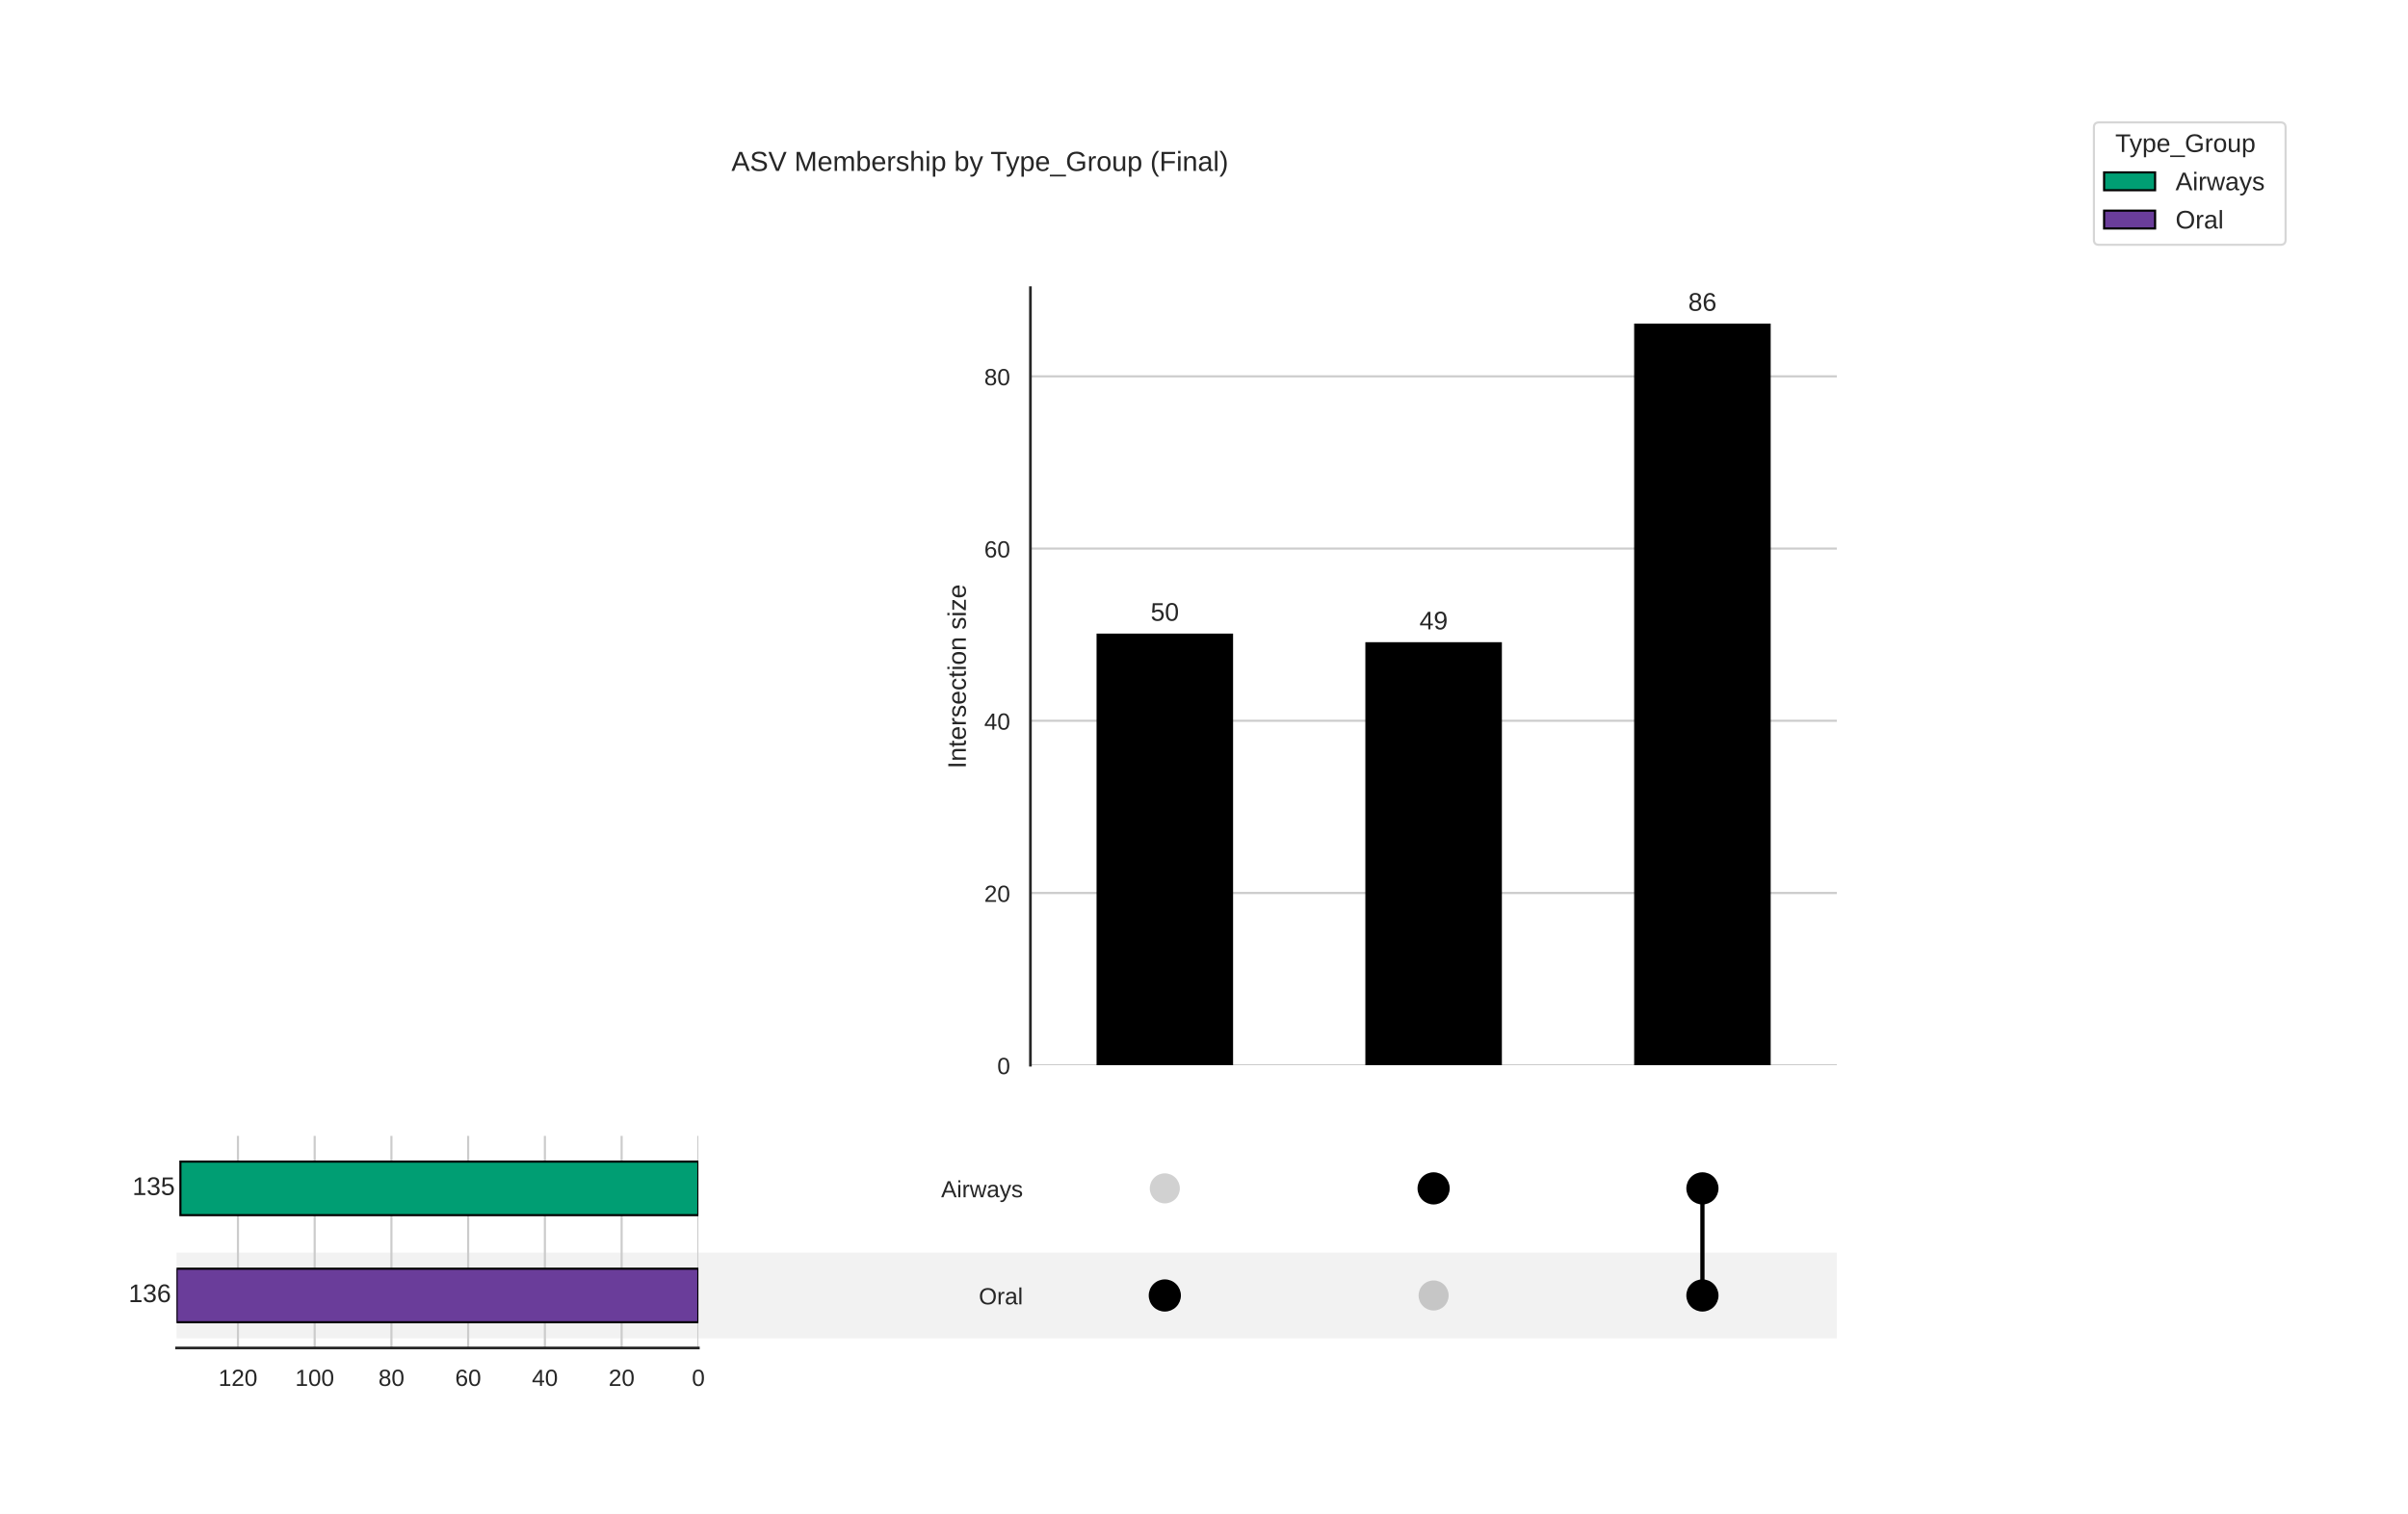
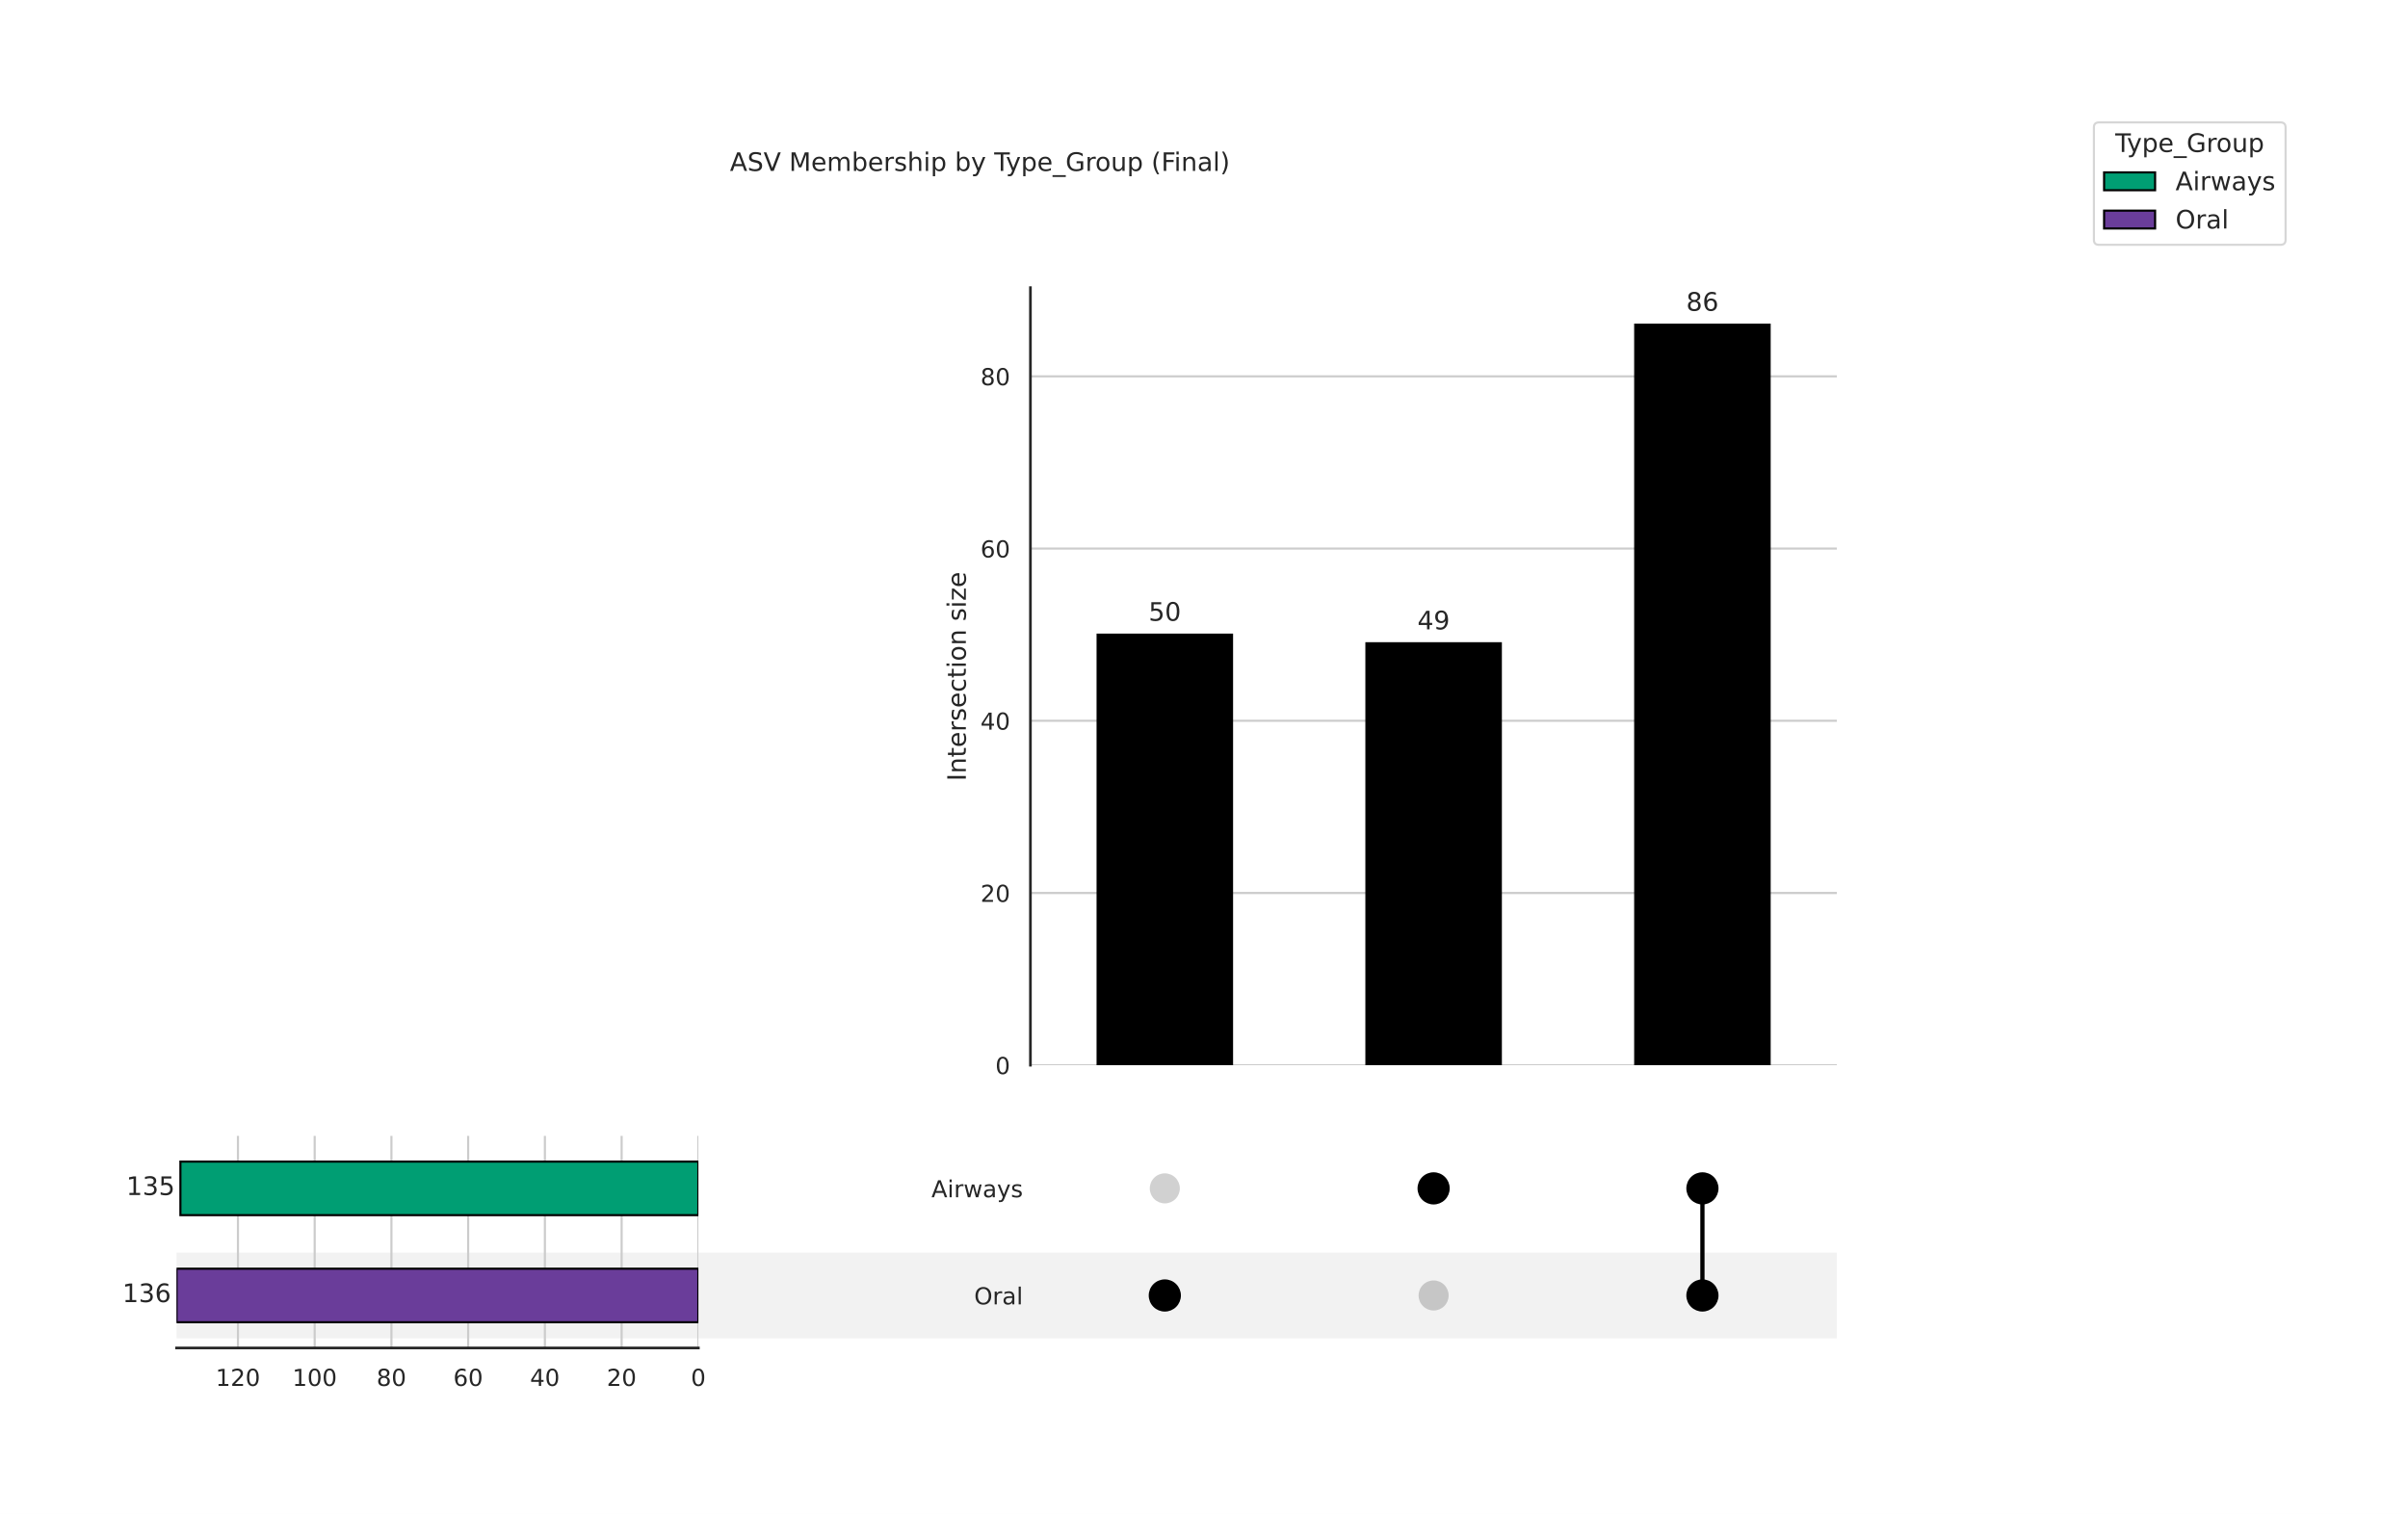
<svg xmlns="http://www.w3.org/2000/svg" xmlns:xlink="http://www.w3.org/1999/xlink" width="1133.04pt" height="712.42pt" viewBox="0 0 1133.04 712.42" version="1.1">
  <defs>
    <style type="text/css">*{stroke-linejoin: round; stroke-linecap: butt}</style>
  </defs>
  <g id="figure_1">
    <g id="patch_1">
-       <path d="M 0 712.42  L 1133.04 712.42  L 1133.04 0  L 0 0  z " style="fill: #ffffff" />
+       <path d="M 0 712.42 L 1133.04 712.42 L 1133.04 0 L 0 0 z " style="fill: #ffffff" />
    </g>
    <g id="axes_1">
      <g id="patch_2">
-         <path d="M 83.083 629.784  L 864.283 629.784  L 864.283 589.464  L 83.083 589.464  z " clip-path="url(#p05e7ec9f07)" style="fill-opacity: 0.051" />
+         <path d="M 83.083 629.784 L 864.283 629.784 L 864.283 589.464 L 83.083 589.464 z " clip-path="url(#p05e7ec9f07)" style="fill-opacity: 0.051" />
      </g>
      <g id="patch_3">
-         <path d="M 83.083 579.384  L 864.283 579.384  L 864.283 539.064  L 83.083 539.064  L 83.083 579.384  z " clip-path="url(#p05e7ec9f07)" style="fill: none" />
+         <path d="M 83.083 579.384 L 864.283 579.384 L 864.283 539.064 L 83.083 539.064 L 83.083 579.384 z " clip-path="url(#p05e7ec9f07)" style="fill: none" />
      </g>
      <g id="matplotlib.axis_1" />
      <g id="matplotlib.axis_2" />
    </g>
    <g id="axes_2">
      <g id="matplotlib.axis_3">
        <g id="ytick_1">
          <g id="text_1">
-             <text style="font-size: 11px; font-family: 'Arial', 'DejaVu Sans', 'Liberation Sans', 'Bitstream Vera Sans', sans-serif; text-anchor: end; fill: #262626" x="481.343" y="613.803" transform="rotate(-0 481.343 613.8031)">Oral</text>
+             <text style="font-size: 11px; font-family: 'DejaVu Sans', sans-serif; text-anchor: end; fill: #262626" x="481.343" y="613.803" transform="rotate(-0 481.343 613.8031)">Oral</text>
          </g>
        </g>
        <g id="ytick_2">
          <g id="text_2">
-             <text style="font-size: 11px; font-family: 'Arial', 'DejaVu Sans', 'Liberation Sans', 'Bitstream Vera Sans', sans-serif; text-anchor: end; fill: #262626" x="481.343" y="563.403" transform="rotate(-0 481.343 563.4031)">Airways</text>
+             <text style="font-size: 11px; font-family: 'DejaVu Sans', sans-serif; text-anchor: end; fill: #262626" x="481.343" y="563.403" transform="rotate(-0 481.343 563.4031)">Airways</text>
          </g>
        </g>
      </g>
      <g id="LineCollection_1">
-         <path d="M 548.083 609.624  L 548.083 609.624  " clip-path="url(#p7b3d61bfbb)" style="fill: none; stroke: #000000; stroke-width: 2" />
-         <path d="M 674.563 559.224  L 674.563 559.224  " clip-path="url(#p7b3d61bfbb)" style="fill: none; stroke: #000000; stroke-width: 2" />
-         <path d="M 801.043 609.624  L 801.043 559.224  " clip-path="url(#p7b3d61bfbb)" style="fill: none; stroke: #000000; stroke-width: 2" />
+         <path d="M 548.083 609.624 L 548.083 609.624 " clip-path="url(#p7b3d61bfbb)" style="fill: none; stroke: #000000; stroke-width: 2" />
+         <path d="M 674.563 559.224 L 674.563 559.224 " clip-path="url(#p7b3d61bfbb)" style="fill: none; stroke: #000000; stroke-width: 2" />
+         <path d="M 801.043 609.624 L 801.043 559.224 " clip-path="url(#p7b3d61bfbb)" style="fill: none; stroke: #000000; stroke-width: 2" />
      </g>
      <g id="PathCollection_1">
        <defs>
-           <path id="C0_0_bcc25c7039" d="M 0 7.071  C 1.875 7.071 3.674 6.326 5 5  C 6.326 3.674 7.071 1.875 7.071 -0  C 7.071 -1.875 6.326 -3.674 5 -5  C 3.674 -6.326 1.875 -7.071 0 -7.071  C -1.875 -7.071 -3.674 -6.326 -5 -5  C -6.326 -3.674 -7.071 -1.875 -7.071 0  C -7.071 1.875 -6.326 3.674 -5 5  C -3.674 6.326 -1.875 7.071 0 7.071  z " />
+           <path id="C0_0_bcc25c7039" d="M 0 7.071 C 1.875 7.071 3.674 6.326 5 5 C 6.326 3.674 7.071 1.875 7.071 -0 C 7.071 -1.875 6.326 -3.674 5 -5 C 3.674 -6.326 1.875 -7.071 0 -7.071 C -1.875 -7.071 -3.674 -6.326 -5 -5 C -6.326 -3.674 -7.071 -1.875 -7.071 0 C -7.071 1.875 -6.326 3.674 -5 5 C -3.674 6.326 -1.875 7.071 0 7.071 z " />
        </defs>
        <g clip-path="url(#p7b3d61bfbb)">
          <use xlink:href="#C0_0_bcc25c7039" x="548.083" y="609.624" style="stroke: #000000" />
        </g>
        <g clip-path="url(#p7b3d61bfbb)">
          <use xlink:href="#C0_0_bcc25c7039" x="548.083" y="559.224" style="fill-opacity: 0.18" />
        </g>
        <g clip-path="url(#p7b3d61bfbb)">
          <use xlink:href="#C0_0_bcc25c7039" x="674.563" y="609.624" style="fill-opacity: 0.18" />
        </g>
        <g clip-path="url(#p7b3d61bfbb)">
          <use xlink:href="#C0_0_bcc25c7039" x="674.563" y="559.224" style="stroke: #000000" />
        </g>
        <g clip-path="url(#p7b3d61bfbb)">
          <use xlink:href="#C0_0_bcc25c7039" x="801.043" y="609.624" style="stroke: #000000" />
        </g>
        <g clip-path="url(#p7b3d61bfbb)">
          <use xlink:href="#C0_0_bcc25c7039" x="801.043" y="559.224" style="stroke: #000000" />
        </g>
      </g>
    </g>
    <g id="axes_3">
      <g id="matplotlib.axis_4">
        <g id="xtick_1">
          <g id="line2d_1">
-             <path d="M 328.603 634.32  L 328.603 534.528  " clip-path="url(#p1185ffc41a)" style="fill: none; stroke: #cccccc; stroke-linecap: round" />
+             <path d="M 328.603 634.32 L 328.603 534.528 " clip-path="url(#p1185ffc41a)" style="fill: none; stroke: #cccccc; stroke-linecap: round" />
          </g>
          <g id="text_3">
-             <text style="font-size: 11px; font-family: 'Arial', 'DejaVu Sans', 'Liberation Sans', 'Bitstream Vera Sans', sans-serif; text-anchor: middle; fill: #262626" x="328.603" y="652.177" transform="rotate(-0 328.603 652.1774)">0</text>
+             <text style="font-size: 11px; font-family: 'DejaVu Sans', sans-serif; text-anchor: middle; fill: #262626" x="328.603" y="652.177" transform="rotate(-0 328.603 652.1774)">0</text>
          </g>
        </g>
        <g id="xtick_2">
          <g id="line2d_2">
-             <path d="M 292.497 634.32  L 292.497 534.528  " clip-path="url(#p1185ffc41a)" style="fill: none; stroke: #cccccc; stroke-linecap: round" />
+             <path d="M 292.497 634.32 L 292.497 534.528 " clip-path="url(#p1185ffc41a)" style="fill: none; stroke: #cccccc; stroke-linecap: round" />
          </g>
          <g id="text_4">
-             <text style="font-size: 11px; font-family: 'Arial', 'DejaVu Sans', 'Liberation Sans', 'Bitstream Vera Sans', sans-serif; text-anchor: middle; fill: #262626" x="292.497" y="652.177" transform="rotate(-0 292.4971 652.1774)">20</text>
+             <text style="font-size: 11px; font-family: 'DejaVu Sans', sans-serif; text-anchor: middle; fill: #262626" x="292.497" y="652.177" transform="rotate(-0 292.4971 652.1774)">20</text>
          </g>
        </g>
        <g id="xtick_3">
          <g id="line2d_3">
-             <path d="M 256.391 634.32  L 256.391 534.528  " clip-path="url(#p1185ffc41a)" style="fill: none; stroke: #cccccc; stroke-linecap: round" />
+             <path d="M 256.391 634.32 L 256.391 534.528 " clip-path="url(#p1185ffc41a)" style="fill: none; stroke: #cccccc; stroke-linecap: round" />
          </g>
          <g id="text_5">
-             <text style="font-size: 11px; font-family: 'Arial', 'DejaVu Sans', 'Liberation Sans', 'Bitstream Vera Sans', sans-serif; text-anchor: middle; fill: #262626" x="256.391" y="652.177" transform="rotate(-0 256.3912 652.1774)">40</text>
+             <text style="font-size: 11px; font-family: 'DejaVu Sans', sans-serif; text-anchor: middle; fill: #262626" x="256.391" y="652.177" transform="rotate(-0 256.3912 652.1774)">40</text>
          </g>
        </g>
        <g id="xtick_4">
          <g id="line2d_4">
-             <path d="M 220.285 634.32  L 220.285 534.528  " clip-path="url(#p1185ffc41a)" style="fill: none; stroke: #cccccc; stroke-linecap: round" />
+             <path d="M 220.285 634.32 L 220.285 534.528 " clip-path="url(#p1185ffc41a)" style="fill: none; stroke: #cccccc; stroke-linecap: round" />
          </g>
          <g id="text_6">
-             <text style="font-size: 11px; font-family: 'Arial', 'DejaVu Sans', 'Liberation Sans', 'Bitstream Vera Sans', sans-serif; text-anchor: middle; fill: #262626" x="220.285" y="652.177" transform="rotate(-0 220.2853 652.1774)">60</text>
+             <text style="font-size: 11px; font-family: 'DejaVu Sans', sans-serif; text-anchor: middle; fill: #262626" x="220.285" y="652.177" transform="rotate(-0 220.2853 652.1774)">60</text>
          </g>
        </g>
        <g id="xtick_5">
          <g id="line2d_5">
-             <path d="M 184.179 634.32  L 184.179 534.528  " clip-path="url(#p1185ffc41a)" style="fill: none; stroke: #cccccc; stroke-linecap: round" />
+             <path d="M 184.179 634.32 L 184.179 534.528 " clip-path="url(#p1185ffc41a)" style="fill: none; stroke: #cccccc; stroke-linecap: round" />
          </g>
          <g id="text_7">
-             <text style="font-size: 11px; font-family: 'Arial', 'DejaVu Sans', 'Liberation Sans', 'Bitstream Vera Sans', sans-serif; text-anchor: middle; fill: #262626" x="184.179" y="652.177" transform="rotate(-0 184.1794 652.1774)">80</text>
+             <text style="font-size: 11px; font-family: 'DejaVu Sans', sans-serif; text-anchor: middle; fill: #262626" x="184.179" y="652.177" transform="rotate(-0 184.1794 652.1774)">80</text>
          </g>
        </g>
        <g id="xtick_6">
          <g id="line2d_6">
-             <path d="M 148.074 634.32  L 148.074 534.528  " clip-path="url(#p1185ffc41a)" style="fill: none; stroke: #cccccc; stroke-linecap: round" />
+             <path d="M 148.074 634.32 L 148.074 534.528 " clip-path="url(#p1185ffc41a)" style="fill: none; stroke: #cccccc; stroke-linecap: round" />
          </g>
          <g id="text_8">
-             <text style="font-size: 11px; font-family: 'Arial', 'DejaVu Sans', 'Liberation Sans', 'Bitstream Vera Sans', sans-serif; text-anchor: middle; fill: #262626" x="148.074" y="652.177" transform="rotate(-0 148.0735 652.1774)">100</text>
+             <text style="font-size: 11px; font-family: 'DejaVu Sans', sans-serif; text-anchor: middle; fill: #262626" x="148.074" y="652.177" transform="rotate(-0 148.0735 652.1774)">100</text>
          </g>
        </g>
        <g id="xtick_7">
          <g id="line2d_7">
-             <path d="M 111.968 634.32  L 111.968 534.528  " clip-path="url(#p1185ffc41a)" style="fill: none; stroke: #cccccc; stroke-linecap: round" />
+             <path d="M 111.968 634.32 L 111.968 534.528 " clip-path="url(#p1185ffc41a)" style="fill: none; stroke: #cccccc; stroke-linecap: round" />
          </g>
          <g id="text_9">
-             <text style="font-size: 11px; font-family: 'Arial', 'DejaVu Sans', 'Liberation Sans', 'Bitstream Vera Sans', sans-serif; text-anchor: middle; fill: #262626" x="111.968" y="652.177" transform="rotate(-0 111.9677 652.1774)">120</text>
+             <text style="font-size: 11px; font-family: 'DejaVu Sans', sans-serif; text-anchor: middle; fill: #262626" x="111.968" y="652.177" transform="rotate(-0 111.9677 652.1774)">120</text>
          </g>
        </g>
      </g>
      <g id="patch_4">
-         <path d="M 328.603 622.224  L 83.083 622.224  L 83.083 597.024  L 328.603 597.024  z " clip-path="url(#p1185ffc41a)" style="fill: #6a3d9a; stroke: #000000; stroke-linejoin: miter" />
+         <path d="M 328.603 622.224 L 83.083 622.224 L 83.083 597.024 L 328.603 597.024 z " clip-path="url(#p1185ffc41a)" style="fill: #6a3d9a; stroke: #000000; stroke-linejoin: miter" />
      </g>
      <g id="patch_5">
-         <path d="M 328.603 571.824  L 84.888 571.824  L 84.888 546.624  L 328.603 546.624  z " clip-path="url(#p1185ffc41a)" style="fill: #009e73; stroke: #000000; stroke-linejoin: miter" />
+         <path d="M 328.603 571.824 L 84.888 571.824 L 84.888 546.624 L 328.603 546.624 z " clip-path="url(#p1185ffc41a)" style="fill: #009e73; stroke: #000000; stroke-linejoin: miter" />
      </g>
      <g id="patch_6">
-         <path d="M 83.083 634.32  L 328.603 634.32  " style="fill: none; stroke: #262626; stroke-width: 1.25; stroke-linejoin: miter; stroke-linecap: square" />
+         <path d="M 83.083 634.32 L 328.603 634.32 " style="fill: none; stroke: #262626; stroke-width: 1.25; stroke-linejoin: miter; stroke-linecap: square" />
      </g>
      <g id="text_10">
-         <text style="font-size: 12px; font-family: 'Arial', 'DejaVu Sans', 'Liberation Sans', 'Bitstream Vera Sans', sans-serif; text-anchor: end; fill: #262626" x="80.505" y="612.741" transform="rotate(-0 80.505 612.7412)">136</text>
+         <text style="font-size: 12px; font-family: 'DejaVu Sans', sans-serif; text-anchor: end; fill: #262626" x="80.505" y="612.741" transform="rotate(-0 80.505 612.7412)">136</text>
      </g>
      <g id="text_11">
-         <text style="font-size: 12px; font-family: 'Arial', 'DejaVu Sans', 'Liberation Sans', 'Bitstream Vera Sans', sans-serif; text-anchor: end; fill: #262626" x="82.31" y="562.341" transform="rotate(-0 82.31029 562.3412)">135</text>
+         <text style="font-size: 12px; font-family: 'DejaVu Sans', sans-serif; text-anchor: end; fill: #262626" x="82.31" y="562.341" transform="rotate(-0 82.31029 562.3412)">135</text>
      </g>
    </g>
    <g id="axes_4">
      <g id="patch_7">
-         <path d="M 484.843 501.264  L 864.283 501.264  L 864.283 135.36  L 484.843 135.36  z " style="fill: #ffffff" />
+         <path d="M 484.843 501.264 L 864.283 501.264 L 864.283 135.36 L 484.843 135.36 z " style="fill: #ffffff" />
      </g>
      <g id="matplotlib.axis_5">
        <g id="ytick_3">
          <g id="line2d_8">
-             <path d="M 484.843 501.264  L 864.283 501.264  " clip-path="url(#pbeb420c968)" style="fill: none; stroke: #cccccc; stroke-linecap: round" />
+             <path d="M 484.843 501.264 L 864.283 501.264 " clip-path="url(#pbeb420c968)" style="fill: none; stroke: #cccccc; stroke-linecap: round" />
          </g>
          <g id="text_12">
-             <text style="font-size: 11px; font-family: 'Arial', 'DejaVu Sans', 'Liberation Sans', 'Bitstream Vera Sans', sans-serif; text-anchor: end; fill: #262626" x="475.343" y="505.443" transform="rotate(-0 475.343 505.4427)">0</text>
+             <text style="font-size: 11px; font-family: 'DejaVu Sans', sans-serif; text-anchor: end; fill: #262626" x="475.343" y="505.443" transform="rotate(-0 475.343 505.4427)">0</text>
          </g>
        </g>
        <g id="ytick_4">
          <g id="line2d_9">
-             <path d="M 484.843 420.222  L 864.283 420.222  " clip-path="url(#pbeb420c968)" style="fill: none; stroke: #cccccc; stroke-linecap: round" />
+             <path d="M 484.843 420.222 L 864.283 420.222 " clip-path="url(#pbeb420c968)" style="fill: none; stroke: #cccccc; stroke-linecap: round" />
          </g>
          <g id="text_13">
-             <text style="font-size: 11px; font-family: 'Arial', 'DejaVu Sans', 'Liberation Sans', 'Bitstream Vera Sans', sans-serif; text-anchor: end; fill: #262626" x="475.343" y="424.401" transform="rotate(-0 475.343 424.4008)">20</text>
+             <text style="font-size: 11px; font-family: 'DejaVu Sans', sans-serif; text-anchor: end; fill: #262626" x="475.343" y="424.401" transform="rotate(-0 475.343 424.4008)">20</text>
          </g>
        </g>
        <g id="ytick_5">
          <g id="line2d_10">
-             <path d="M 484.843 339.18  L 864.283 339.18  " clip-path="url(#pbeb420c968)" style="fill: none; stroke: #cccccc; stroke-linecap: round" />
+             <path d="M 484.843 339.18 L 864.283 339.18 " clip-path="url(#pbeb420c968)" style="fill: none; stroke: #cccccc; stroke-linecap: round" />
          </g>
          <g id="text_14">
-             <text style="font-size: 11px; font-family: 'Arial', 'DejaVu Sans', 'Liberation Sans', 'Bitstream Vera Sans', sans-serif; text-anchor: end; fill: #262626" x="475.343" y="343.359" transform="rotate(-0 475.343 343.359)">40</text>
+             <text style="font-size: 11px; font-family: 'DejaVu Sans', sans-serif; text-anchor: end; fill: #262626" x="475.343" y="343.359" transform="rotate(-0 475.343 343.359)">40</text>
          </g>
        </g>
        <g id="ytick_6">
          <g id="line2d_11">
-             <path d="M 484.843 258.138  L 864.283 258.138  " clip-path="url(#pbeb420c968)" style="fill: none; stroke: #cccccc; stroke-linecap: round" />
+             <path d="M 484.843 258.138 L 864.283 258.138 " clip-path="url(#pbeb420c968)" style="fill: none; stroke: #cccccc; stroke-linecap: round" />
          </g>
          <g id="text_15">
-             <text style="font-size: 11px; font-family: 'Arial', 'DejaVu Sans', 'Liberation Sans', 'Bitstream Vera Sans', sans-serif; text-anchor: end; fill: #262626" x="475.343" y="262.317" transform="rotate(-0 475.343 262.3171)">60</text>
+             <text style="font-size: 11px; font-family: 'DejaVu Sans', sans-serif; text-anchor: end; fill: #262626" x="475.343" y="262.317" transform="rotate(-0 475.343 262.3171)">60</text>
          </g>
        </g>
        <g id="ytick_7">
          <g id="line2d_12">
-             <path d="M 484.843 177.097  L 864.283 177.097  " clip-path="url(#pbeb420c968)" style="fill: none; stroke: #cccccc; stroke-linecap: round" />
+             <path d="M 484.843 177.097 L 864.283 177.097 " clip-path="url(#pbeb420c968)" style="fill: none; stroke: #cccccc; stroke-linecap: round" />
          </g>
          <g id="text_16">
-             <text style="font-size: 11px; font-family: 'Arial', 'DejaVu Sans', 'Liberation Sans', 'Bitstream Vera Sans', sans-serif; text-anchor: end; fill: #262626" x="475.343" y="181.275" transform="rotate(-0 475.343 181.2753)">80</text>
+             <text style="font-size: 11px; font-family: 'DejaVu Sans', sans-serif; text-anchor: end; fill: #262626" x="475.343" y="181.275" transform="rotate(-0 475.343 181.2753)">80</text>
          </g>
        </g>
        <g id="text_17">
-           <text style="font-size: 12px; font-family: 'Arial', 'DejaVu Sans', 'Liberation Sans', 'Bitstream Vera Sans', sans-serif; text-anchor: middle; fill: #262626" x="454.463" y="318.312" transform="rotate(-90 454.4626 318.312)">Intersection size</text>
+           <text style="font-size: 12px; font-family: 'DejaVu Sans', sans-serif; text-anchor: middle; fill: #262626" x="454.463" y="318.312" transform="rotate(-90 454.4626 318.312)">Intersection size</text>
        </g>
      </g>
      <g id="patch_8">
-         <path d="M 484.843 501.264  L 484.843 135.36  " style="fill: none; stroke: #262626; stroke-width: 1.25; stroke-linejoin: miter; stroke-linecap: square" />
+         <path d="M 484.843 501.264 L 484.843 135.36 " style="fill: none; stroke: #262626; stroke-width: 1.25; stroke-linejoin: miter; stroke-linecap: square" />
      </g>
      <g id="text_18">
-         <text style="font-size: 12px; font-family: 'Arial', 'DejaVu Sans', 'Liberation Sans', 'Bitstream Vera Sans', sans-serif; text-anchor: middle; fill: #262626" x="548.083" y="292.117" transform="rotate(-0 548.083 292.1175)">50</text>
+         <text style="font-size: 12px; font-family: 'DejaVu Sans', sans-serif; text-anchor: middle; fill: #262626" x="548.083" y="292.117" transform="rotate(-0 548.083 292.1175)">50</text>
      </g>
      <g id="text_19">
-         <text style="font-size: 12px; font-family: 'Arial', 'DejaVu Sans', 'Liberation Sans', 'Bitstream Vera Sans', sans-serif; text-anchor: middle; fill: #262626" x="674.563" y="296.17" transform="rotate(-0 674.563 296.1696)">49</text>
+         <text style="font-size: 12px; font-family: 'DejaVu Sans', sans-serif; text-anchor: middle; fill: #262626" x="674.563" y="296.17" transform="rotate(-0 674.563 296.1696)">49</text>
      </g>
      <g id="text_20">
-         <text style="font-size: 12px; font-family: 'Arial', 'DejaVu Sans', 'Liberation Sans', 'Bitstream Vera Sans', sans-serif; text-anchor: middle; fill: #262626" x="801.043" y="146.242" transform="rotate(-0 801.043 146.2421)">86</text>
+         <text style="font-size: 12px; font-family: 'DejaVu Sans', sans-serif; text-anchor: middle; fill: #262626" x="801.043" y="146.242" transform="rotate(-0 801.043 146.2421)">86</text>
      </g>
      <g id="patch_9">
-         <path d="M 516.463 501.264  L 579.703 501.264  L 579.703 298.659  L 516.463 298.659  z " clip-path="url(#pbeb420c968)" style="stroke: #000000; stroke-linejoin: miter" />
+         <path d="M 516.463 501.264 L 579.703 501.264 L 579.703 298.659 L 516.463 298.659 z " clip-path="url(#pbeb420c968)" style="stroke: #000000; stroke-linejoin: miter" />
      </g>
      <g id="patch_10">
-         <path d="M 642.943 501.264  L 706.183 501.264  L 706.183 302.711  L 642.943 302.711  z " clip-path="url(#pbeb420c968)" style="stroke: #000000; stroke-linejoin: miter" />
+         <path d="M 642.943 501.264 L 706.183 501.264 L 706.183 302.711 L 642.943 302.711 z " clip-path="url(#pbeb420c968)" style="stroke: #000000; stroke-linejoin: miter" />
      </g>
      <g id="patch_11">
-         <path d="M 769.423 501.264  L 832.663 501.264  L 832.663 152.784  L 769.423 152.784  z " clip-path="url(#pbeb420c968)" style="stroke: #000000; stroke-linejoin: miter" />
+         <path d="M 769.423 501.264 L 832.663 501.264 L 832.663 152.784 L 769.423 152.784 z " clip-path="url(#pbeb420c968)" style="stroke: #000000; stroke-linejoin: miter" />
      </g>
    </g>
    <g id="text_21">
-       <text style="font-size: 13px; font-family: 'Arial', 'DejaVu Sans', 'Liberation Sans', 'Bitstream Vera Sans', sans-serif; text-anchor: middle; fill: #262626" x="461.083" y="80.438" transform="rotate(-0 461.083 80.43797)">ASV Membership by Type_Group (Final)</text>
+       <text style="font-size: 12px; font-family: 'DejaVu Sans', sans-serif; text-anchor: middle; fill: #262626" x="461.083" y="80.438" transform="rotate(-0 461.083 80.43797)">ASV Membership by Type_Group (Final)</text>
    </g>
    <g id="legend_1">
      <g id="patch_12">
-         <path d="M 987.643 115.203  L 1073.04 115.203  Q 1075.44 115.203 1075.44 112.803  L 1075.44 60  Q 1075.44 57.6 1073.04 57.6  L 987.643 57.6  Q 985.243 57.6 985.243 60  L 985.243 112.803  Q 985.243 115.203 987.643 115.203  z " style="fill: #ffffff; opacity: 0.8; stroke: #cccccc; stroke-linejoin: miter" />
+         <path d="M 987.643 115.203 L 1073.04 115.203 Q 1075.44 115.203 1075.44 112.803 L 1075.44 60 Q 1075.44 57.6 1073.04 57.6 L 987.643 57.6 Q 985.243 57.6 985.243 60 L 985.243 112.803 Q 985.243 115.203 987.643 115.203 z " style="fill: #ffffff; opacity: 0.8; stroke: #cccccc; stroke-linejoin: miter" />
      </g>
      <g id="text_22">
-         <text style="font-size: 12px; font-family: 'Arial', 'DejaVu Sans', 'Liberation Sans', 'Bitstream Vera Sans', sans-serif; text-anchor: start; fill: #262626" x="995.293" y="71.518" transform="rotate(-0 995.293 71.51812)">Type_Group</text>
+         <text style="font-size: 12px; font-family: 'DejaVu Sans', sans-serif; text-anchor: start; fill: #262626" x="995.293" y="71.518" transform="rotate(-0 995.293 71.51812)">Type_Group</text>
      </g>
      <g id="patch_13">
-         <path d="M 990.043 89.519  L 1014.043 89.519  L 1014.043 81.119  L 990.043 81.119  z " style="fill: #009e73; stroke: #000000; stroke-linejoin: miter" />
+         <path d="M 990.043 89.519 L 1014.043 89.519 L 1014.043 81.119 L 990.043 81.119 z " style="fill: #009e73; stroke: #000000; stroke-linejoin: miter" />
      </g>
      <g id="text_23">
-         <text style="font-size: 12px; font-family: 'Arial', 'DejaVu Sans', 'Liberation Sans', 'Bitstream Vera Sans', sans-serif; text-anchor: start; fill: #262626" x="1023.643" y="89.519" transform="rotate(-0 1023.643 89.51906)">Airways</text>
+         <text style="font-size: 12px; font-family: 'DejaVu Sans', sans-serif; text-anchor: start; fill: #262626" x="1023.643" y="89.519" transform="rotate(-0 1023.643 89.51906)">Airways</text>
      </g>
      <g id="patch_14">
-         <path d="M 990.043 107.52  L 1014.043 107.52  L 1014.043 99.12  L 990.043 99.12  z " style="fill: #6a3d9a; stroke: #000000; stroke-linejoin: miter" />
+         <path d="M 990.043 107.52 L 1014.043 107.52 L 1014.043 99.12 L 990.043 99.12 z " style="fill: #6a3d9a; stroke: #000000; stroke-linejoin: miter" />
      </g>
      <g id="text_24">
-         <text style="font-size: 12px; font-family: 'Arial', 'DejaVu Sans', 'Liberation Sans', 'Bitstream Vera Sans', sans-serif; text-anchor: start; fill: #262626" x="1023.643" y="107.52" transform="rotate(-0 1023.643 107.52)">Oral</text>
+         <text style="font-size: 12px; font-family: 'DejaVu Sans', sans-serif; text-anchor: start; fill: #262626" x="1023.643" y="107.52" transform="rotate(-0 1023.643 107.52)">Oral</text>
      </g>
    </g>
  </g>
  <defs>
    <clipPath id="p05e7ec9f07">
      <rect x="83.083" y="534.528" width="781.2" height="99.792" />
    </clipPath>
    <clipPath id="p7b3d61bfbb">
      <rect x="484.843" y="534.528" width="379.44" height="99.792" />
    </clipPath>
    <clipPath id="p1185ffc41a">
      <rect x="83.083" y="534.528" width="245.52" height="99.792" />
    </clipPath>
    <clipPath id="pbeb420c968">
      <rect x="484.843" y="135.36" width="379.44" height="365.904" />
    </clipPath>
  </defs>
</svg>
